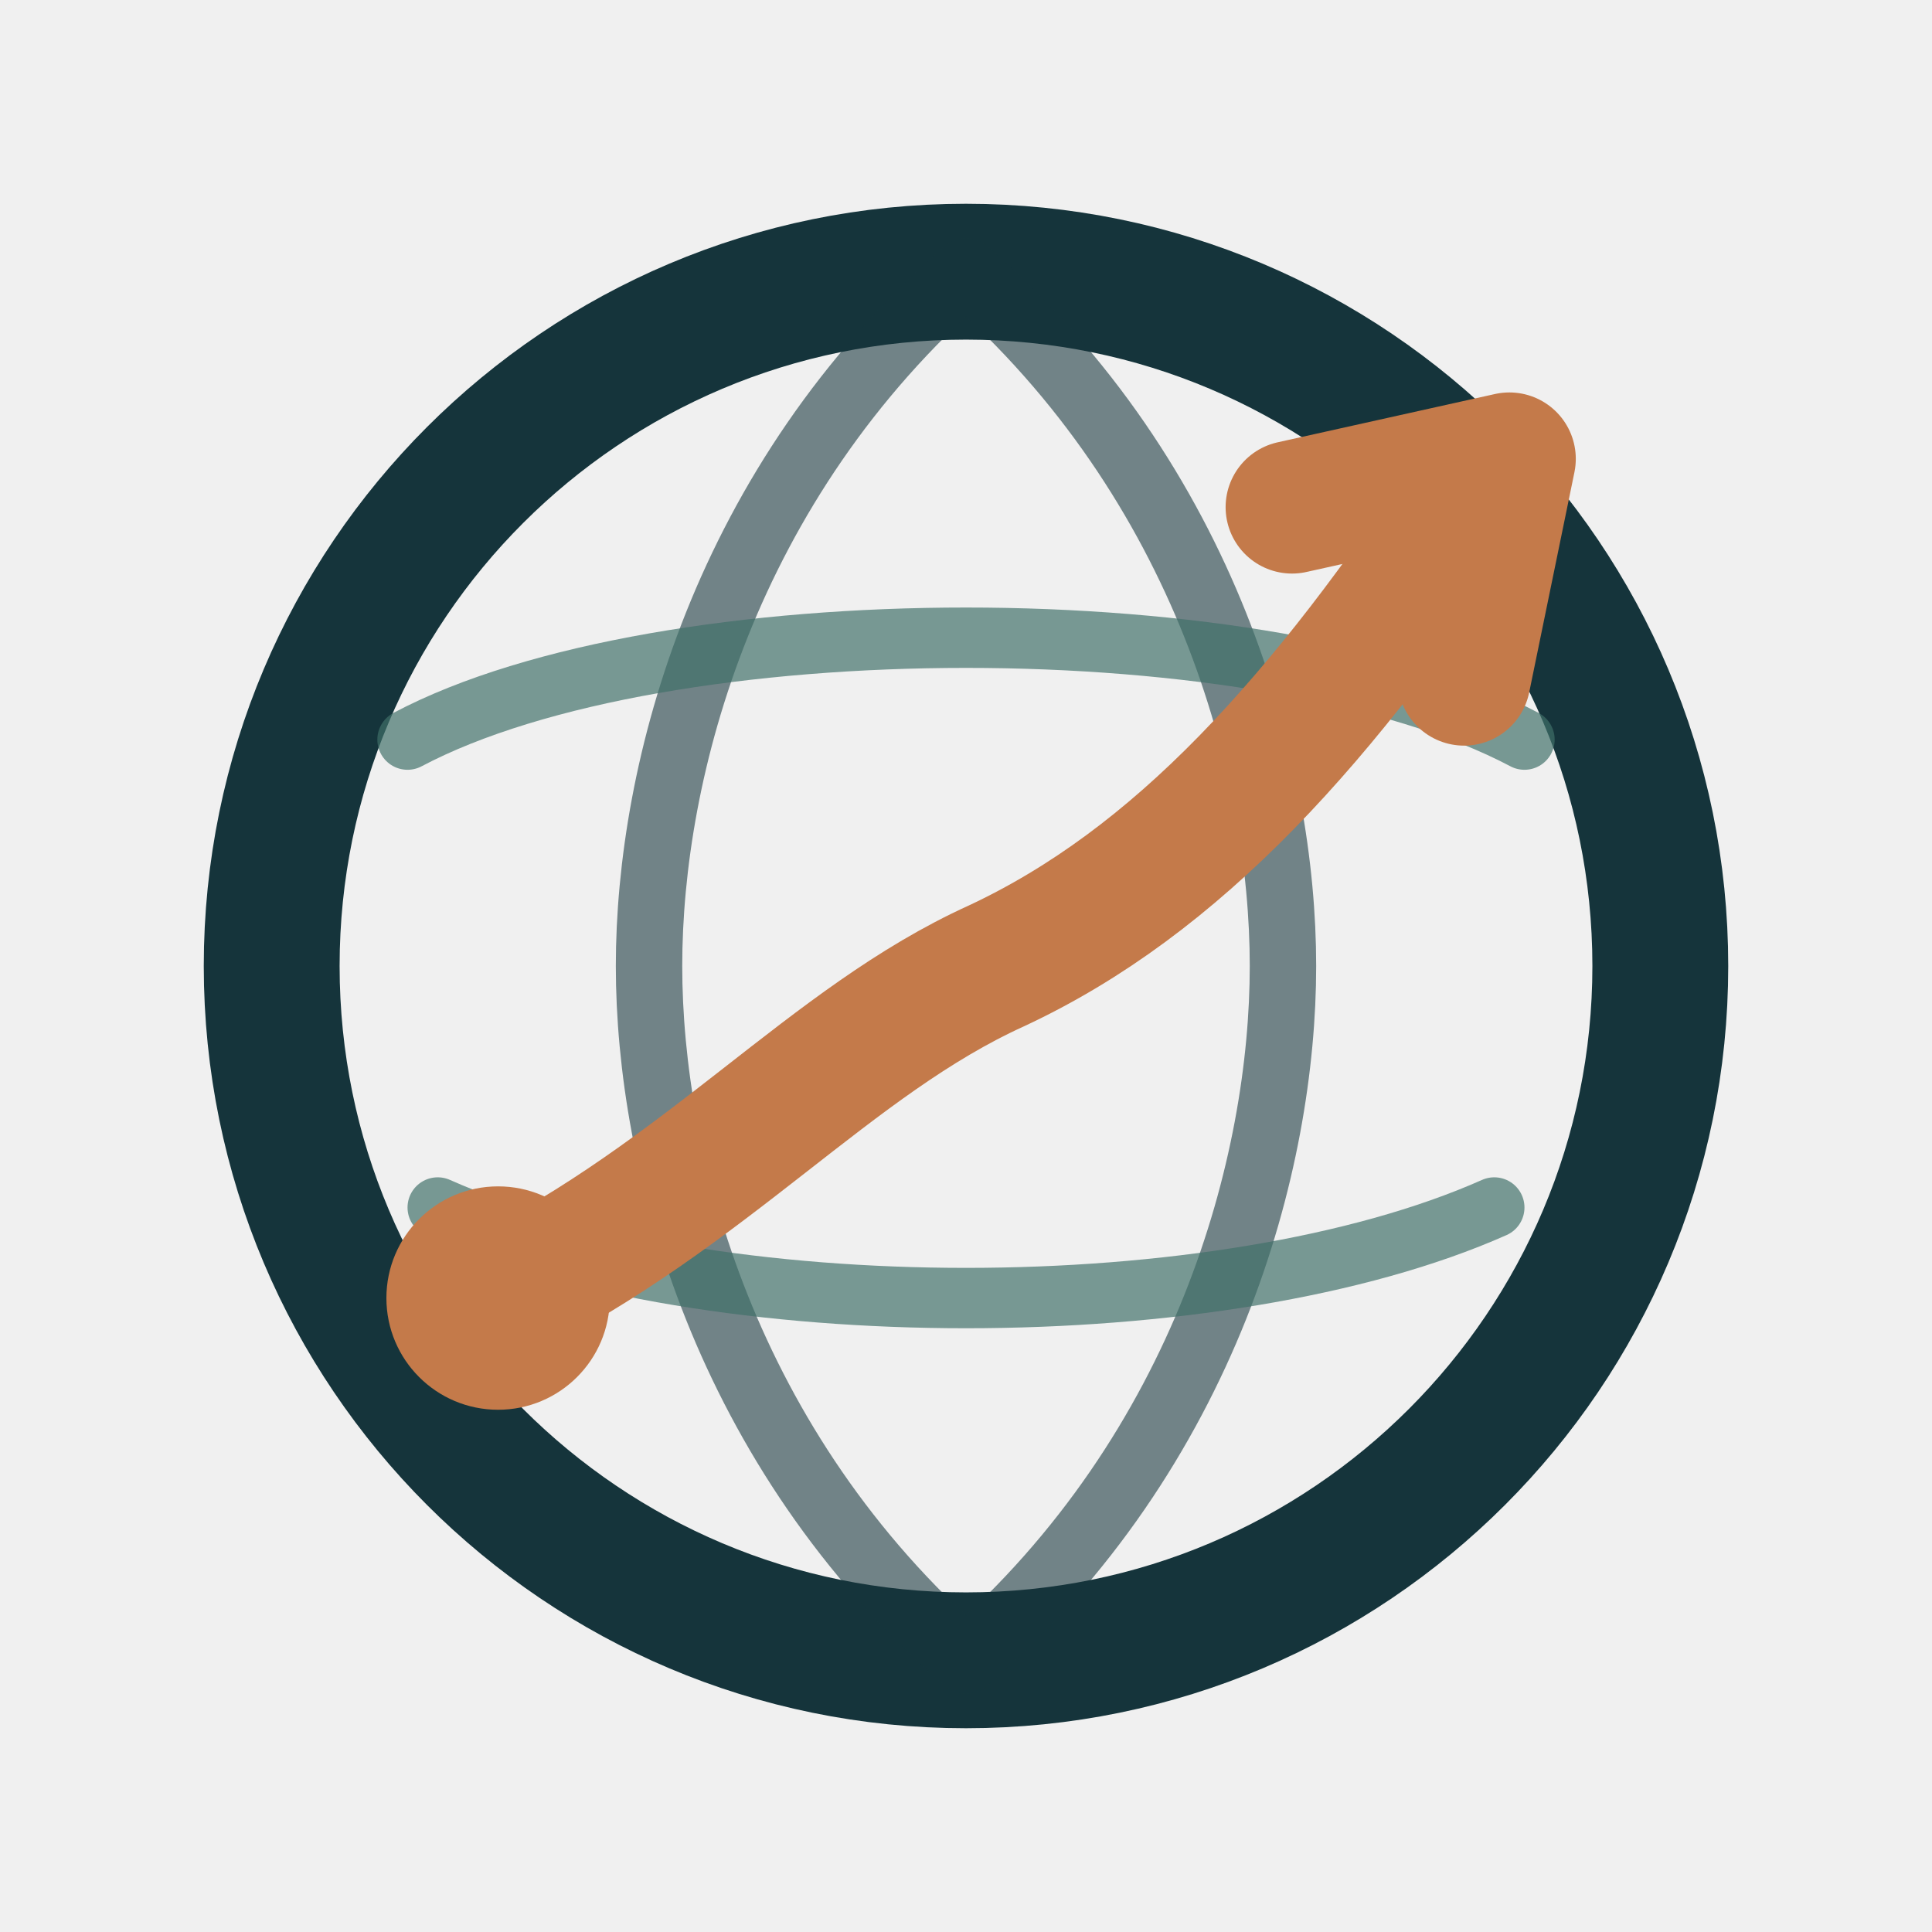
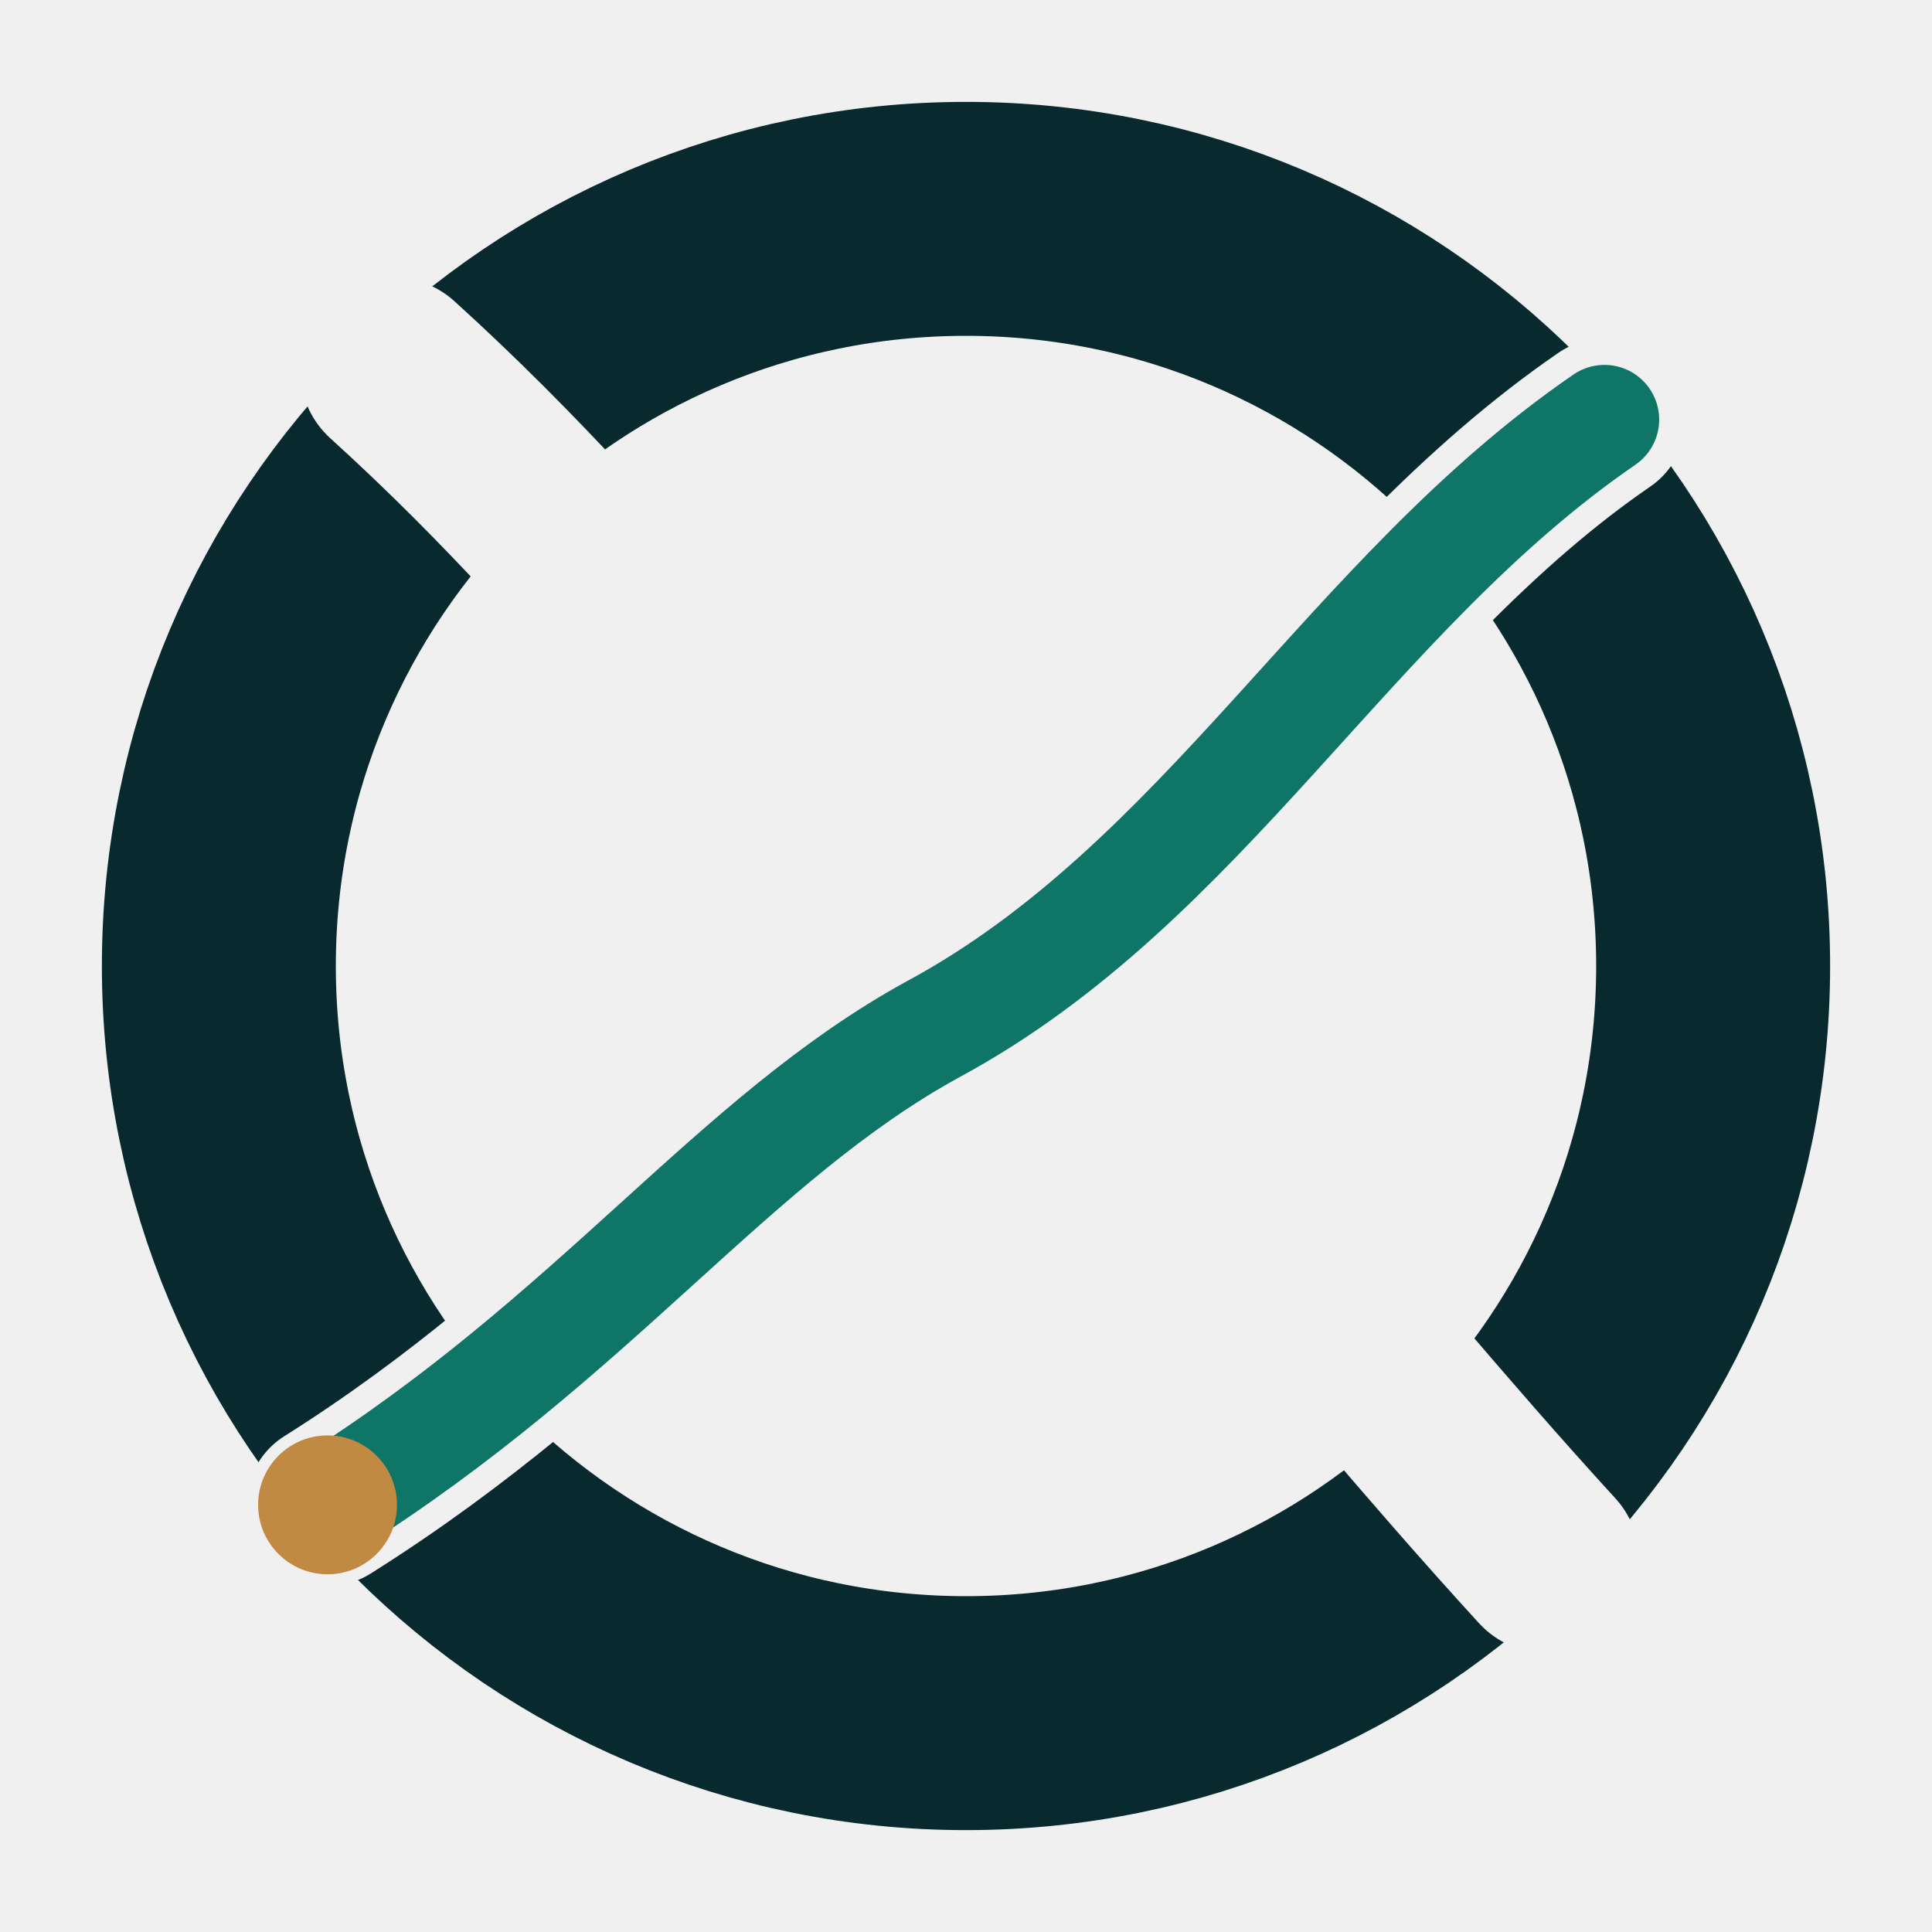
- <svg xmlns="http://www.w3.org/2000/svg" viewBox="0 0 64 64" role="img" aria-labelledby="title desc">
-   <g fill="none" stroke-linecap="round" stroke-linejoin="round">
-     <circle cx="32" cy="32" r="23" stroke="#15343B" stroke-width="4.5" />
-     <path d="M32 9c-8 7-10.5 16.5-10.5 23S24 48 32 55c8-7 10.5-16.5 10.5-23S40 16 32 9Z" stroke="#15343B" stroke-width="2.2" opacity=".58" />
-     <path d="M13.5 24.5C22 20 42 20 50.5 24.5M14.5 40c9 4 26 4 35 0" stroke="#3F6F68" stroke-width="2" opacity=".68" />
-     <path d="M16.5 43C23.5 39.5 27.5 34.5 33 32c6-2.8 10.8-8.1 16-16" stroke="#C47A4A" stroke-width="4.4" />
-     <path d="M42.8 16.8 50 15.2 48.5 22.5" stroke="#C47A4A" stroke-width="4.4" />
-   </g>
-   <circle cx="16.5" cy="43" r="3.7" fill="#C47A4A" />
+ <svg xmlns="http://www.w3.org/2000/svg" viewBox="0 0 128 128" role="img" aria-labelledby="title desc">
+   <defs>
+     <mask id="orx-optical-cut" maskUnits="userSpaceOnUse" x="0" y="0" width="128" height="128">
+       <rect width="128" height="128" fill="white" />
+       <path d="M26 24.5C42.2 39.2 49.8 52.2 63.3 62.3C77.6 72.7 87.5 87 102.5 103.4" fill="none" stroke="black" stroke-width="12.25" stroke-linecap="round" />
+       <path d="M21.7 99.7C39.5 88.5 48.5 75.5 61.8 68.2C79.8 58.5 89.4 39.4 106.3 27.8" fill="none" stroke="black" stroke-width="10.75" stroke-linecap="round" />
+     </mask>
+   </defs>
+   <circle cx="64" cy="64" r="49.5" fill="none" stroke="#082A2F" stroke-width="15.5" mask="url(#orx-optical-cut)" />
+   <path d="M21.7 99.7C39.5 88.5 48.5 75.5 61.8 68.2C79.8 58.5 89.4 39.4 106.3 27.8" fill="none" stroke="#0E7567" stroke-width="7.25" stroke-linecap="round" />
+   <circle cx="21.7" cy="99.7" r="4.6" fill="#C18A42" />
</svg>
